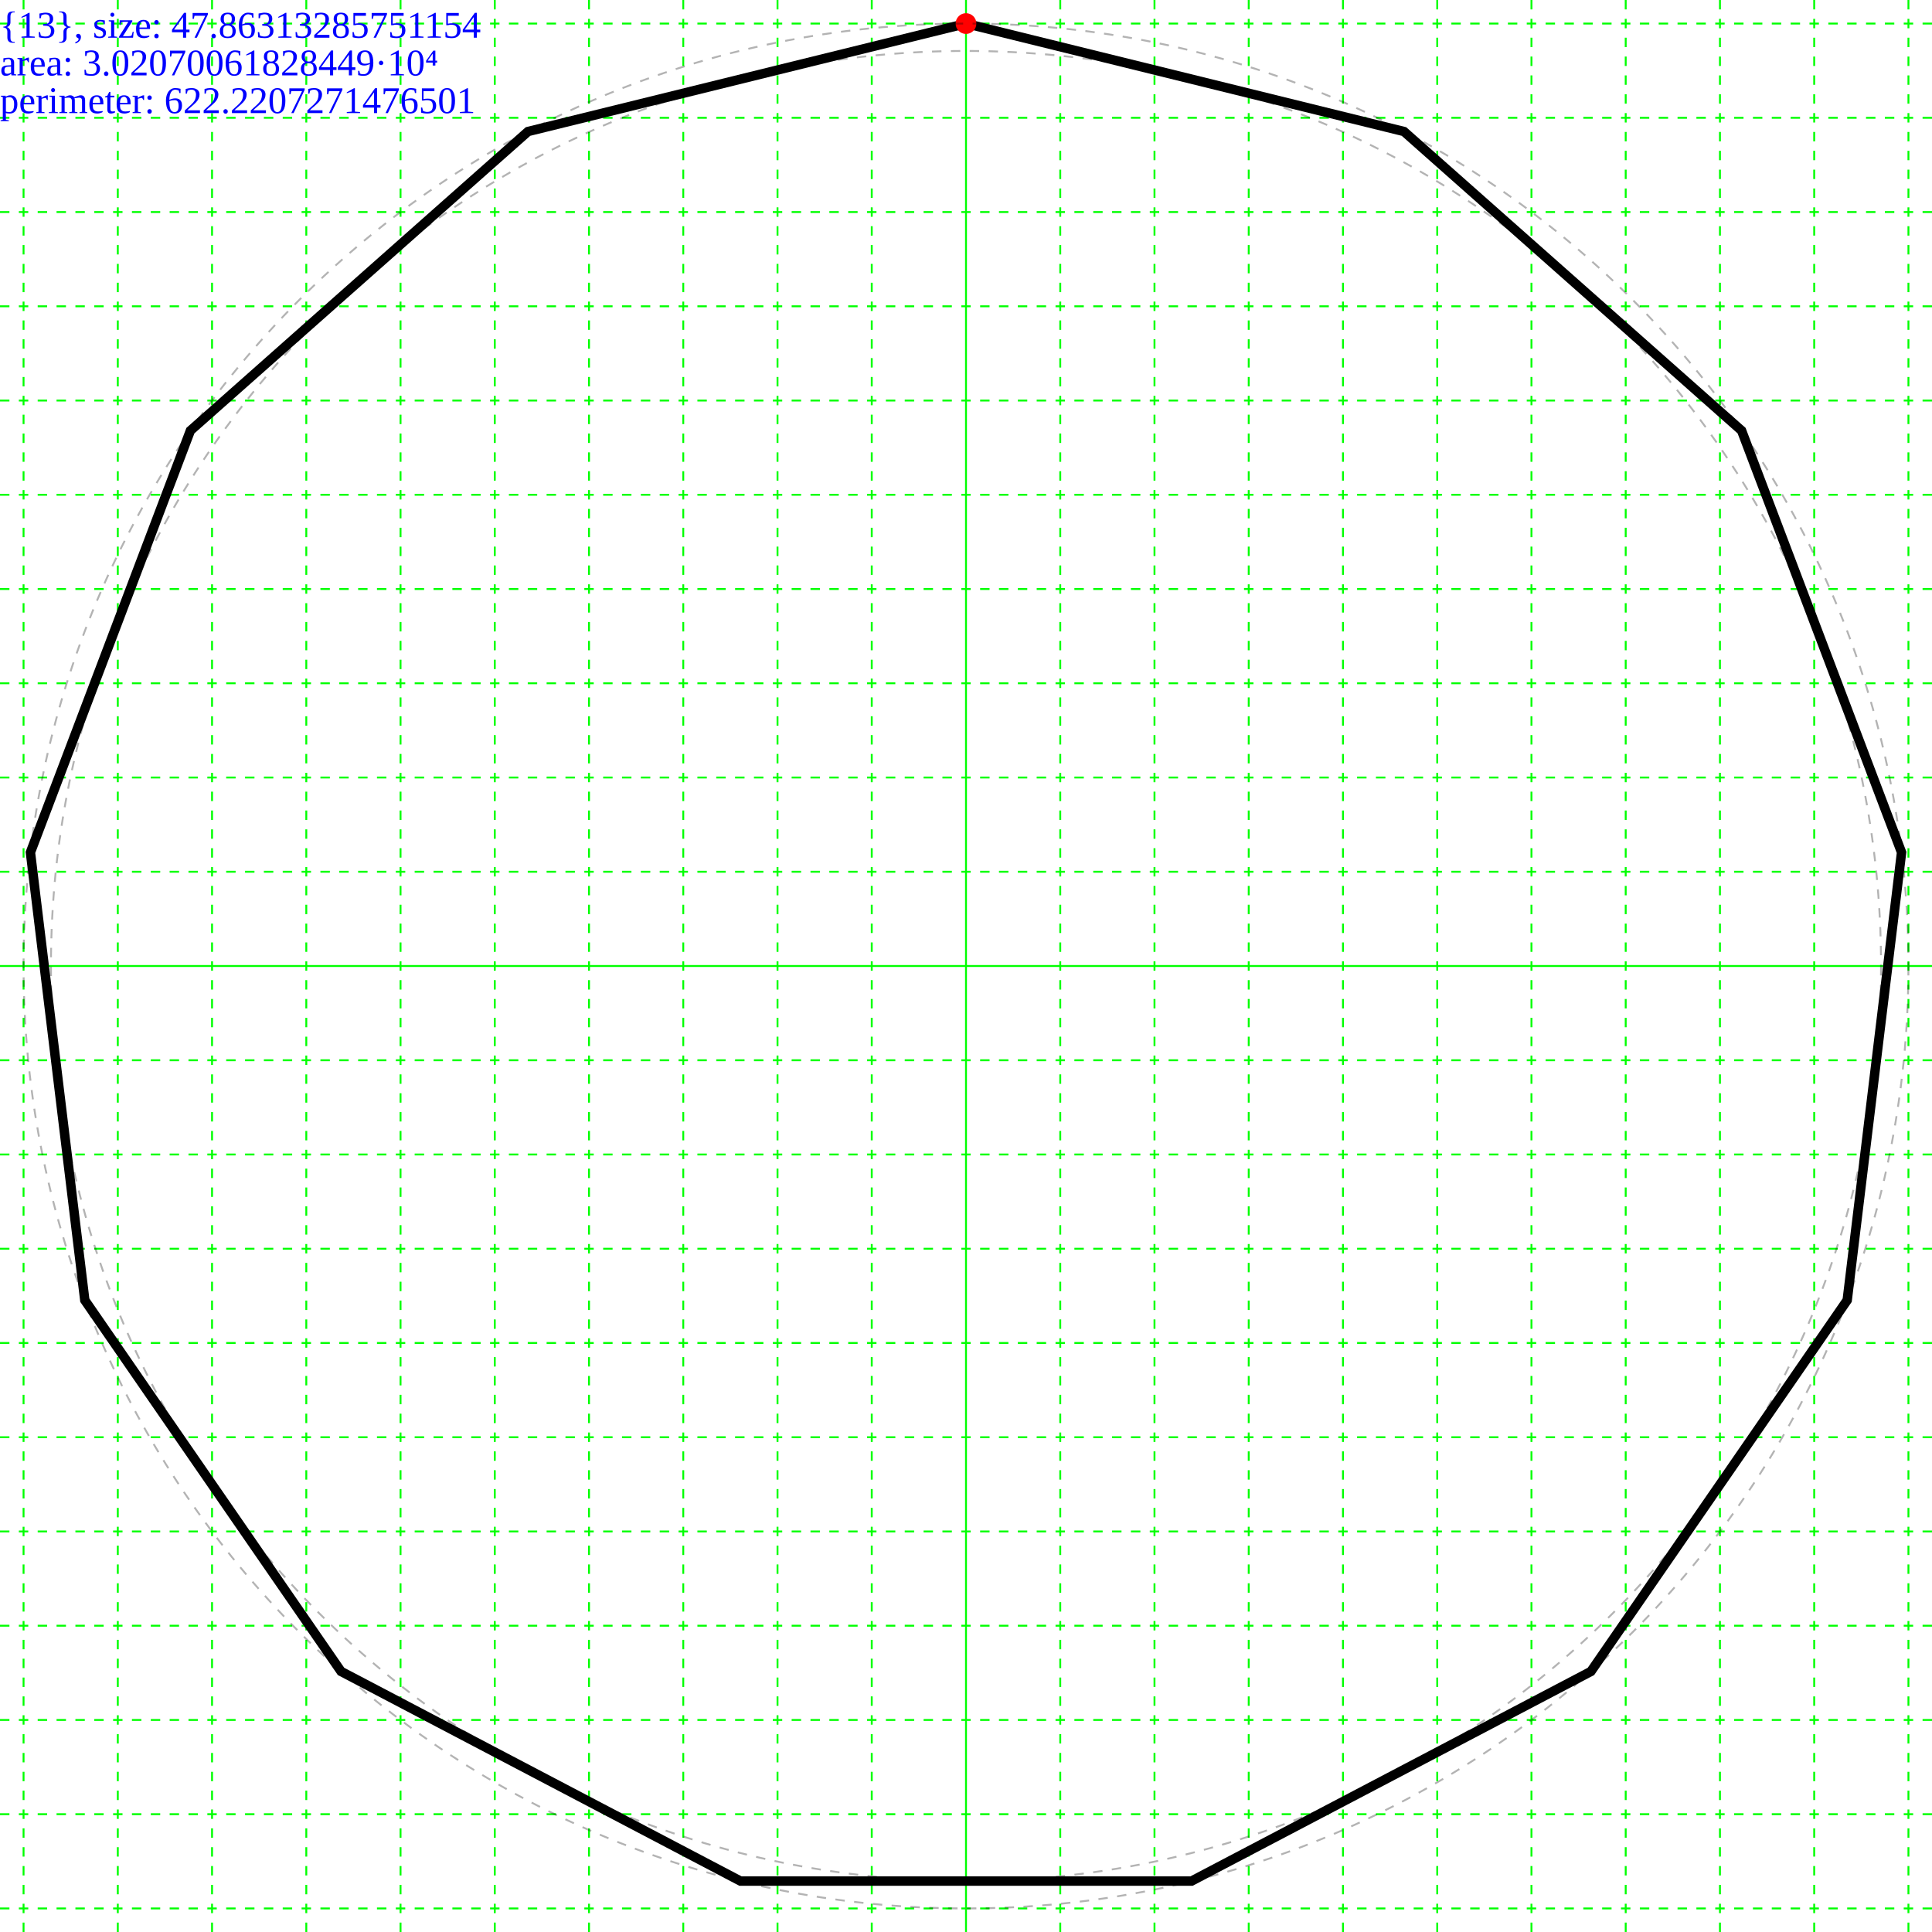
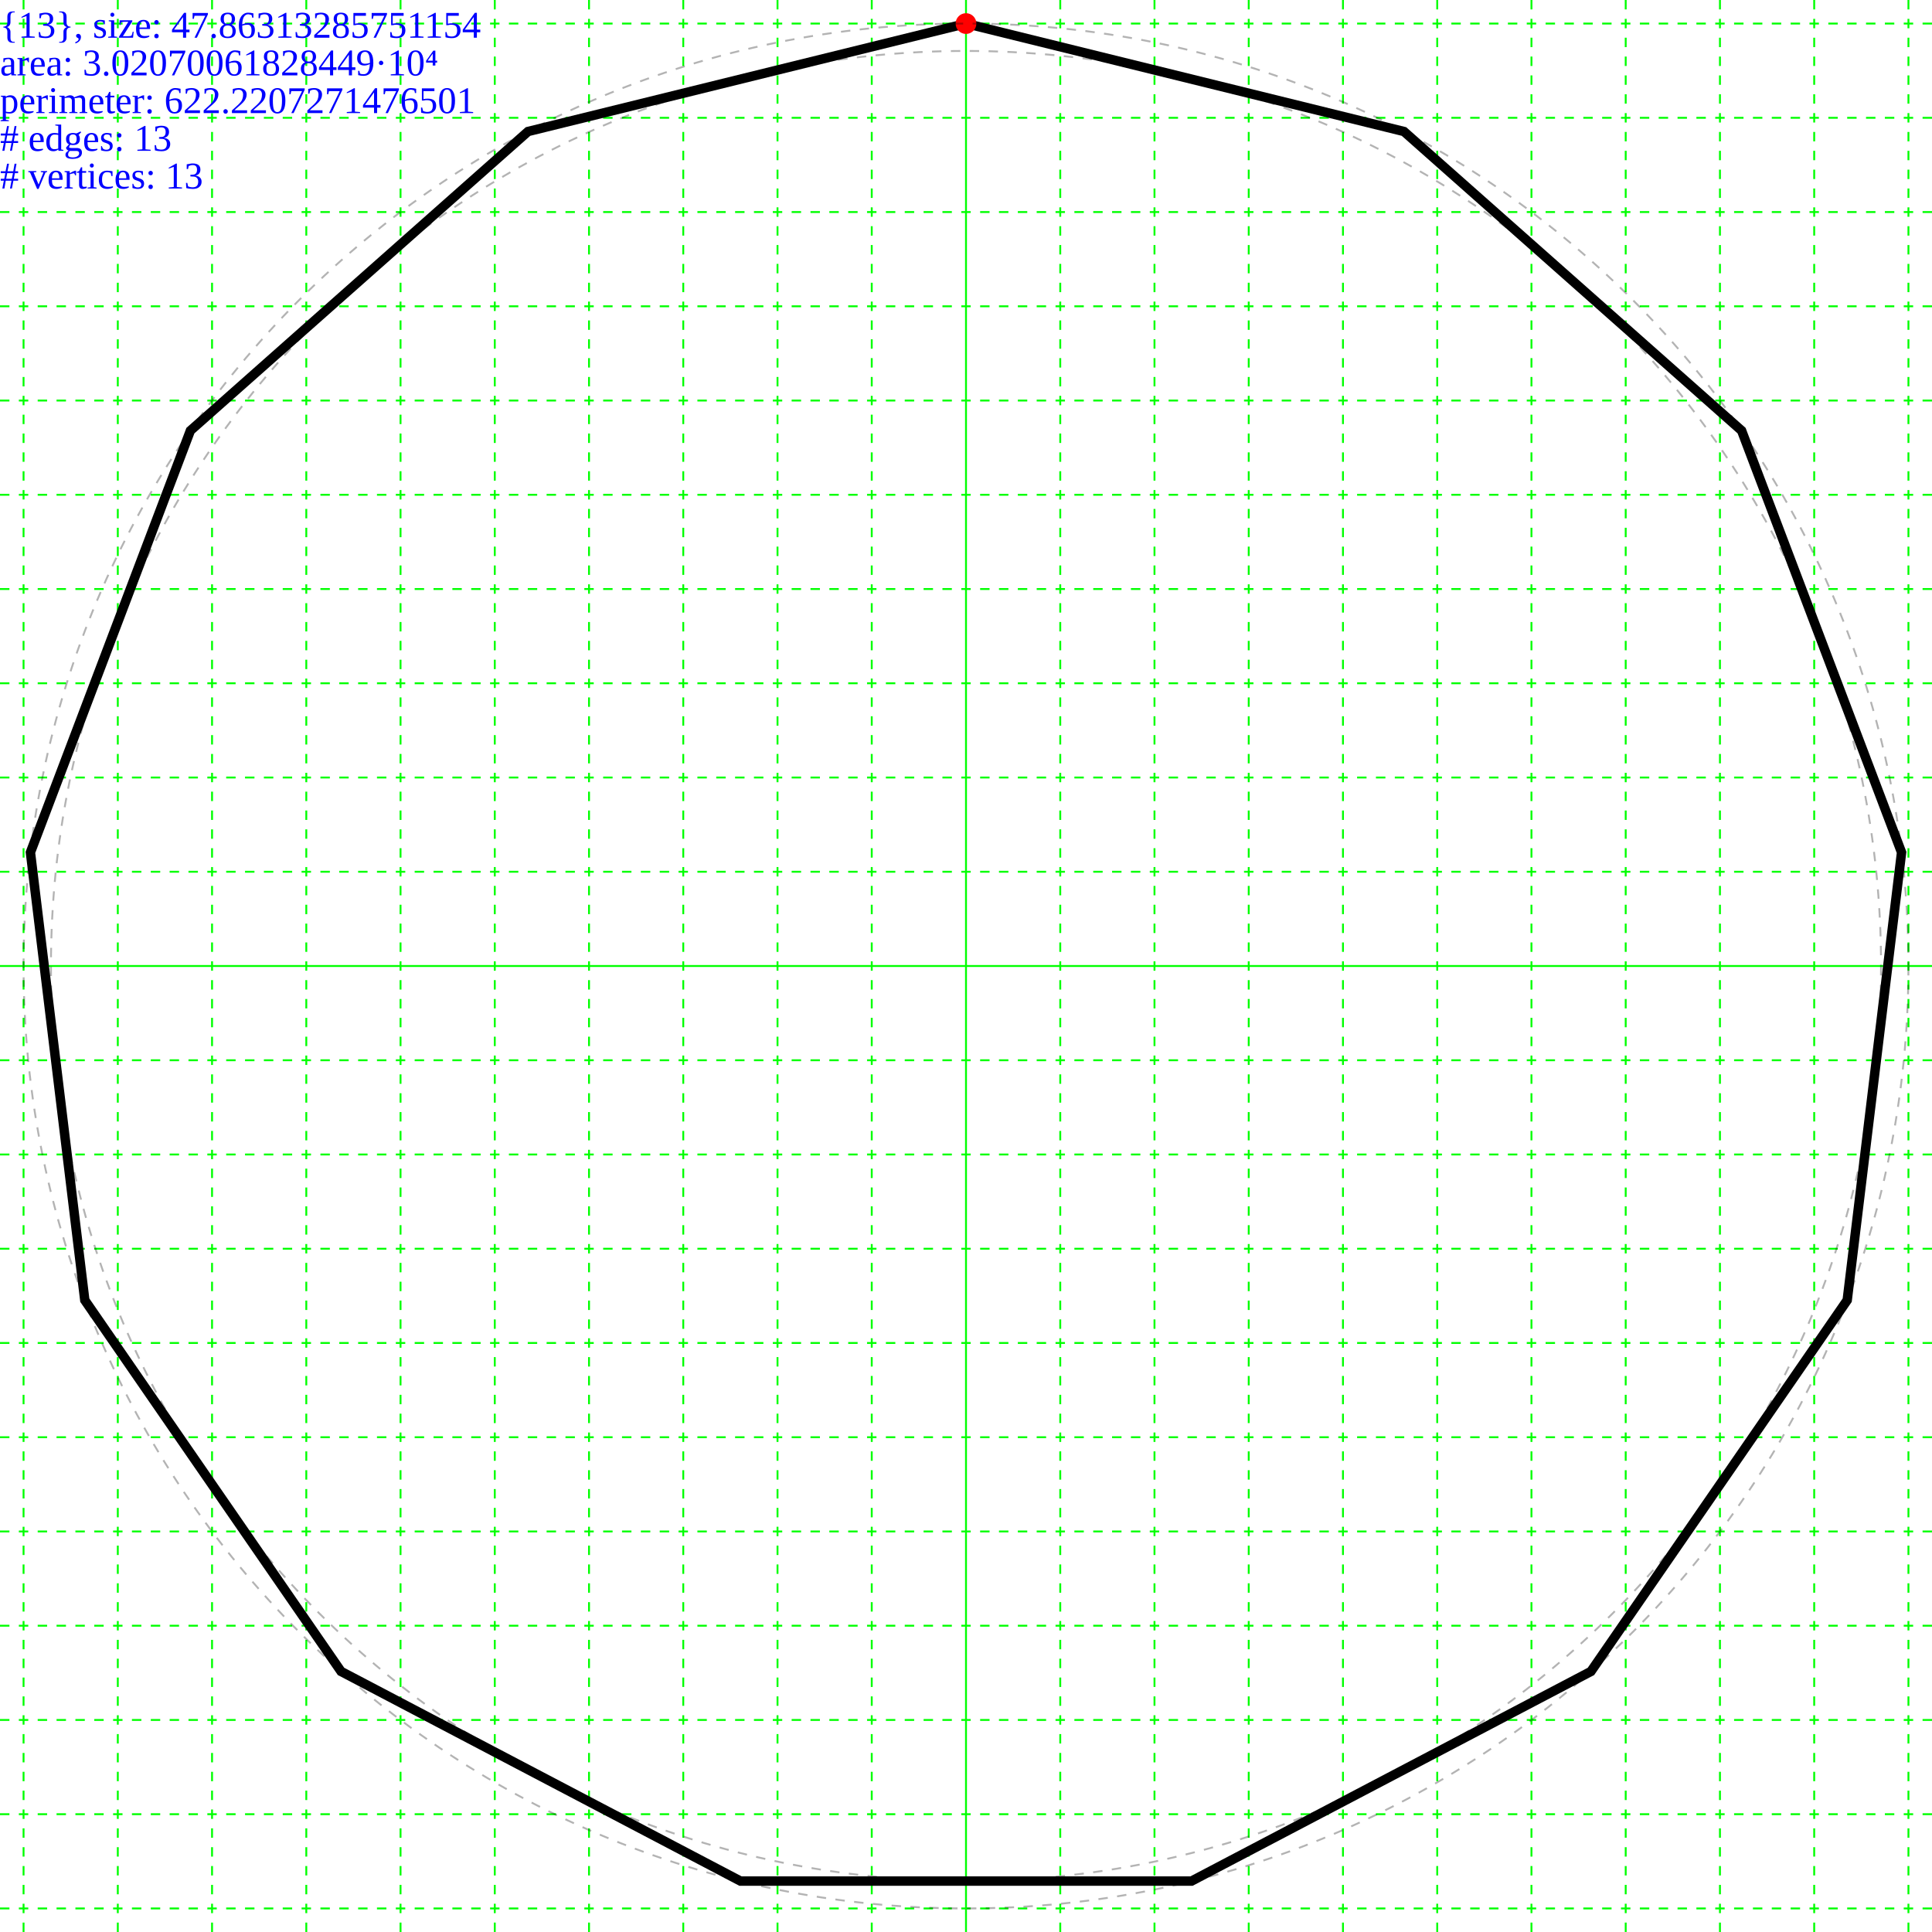
<svg xmlns="http://www.w3.org/2000/svg" height="205.0" width="205.0">
  <g id="grid">
    <line stroke="#00ff00" stroke-width="0.2" x1="102.5" x2="102.5" y1="0" y2="205.0" />
    <line stroke="#00ff00" stroke-dasharray="1,1" stroke-width="0.2" x1="112.5" x2="112.5" y1="0" y2="205" />
    <line stroke="#00ff00" stroke-dasharray="1,1" stroke-width="0.2" x1="92.5" x2="92.5" y1="0" y2="205" />
    <line stroke="#00ff00" stroke-dasharray="1,1" stroke-width="0.2" x1="122.5" x2="122.5" y1="0" y2="205" />
    <line stroke="#00ff00" stroke-dasharray="1,1" stroke-width="0.2" x1="82.5" x2="82.5" y1="0" y2="205" />
    <line stroke="#00ff00" stroke-dasharray="1,1" stroke-width="0.2" x1="132.5" x2="132.5" y1="0" y2="205" />
    <line stroke="#00ff00" stroke-dasharray="1,1" stroke-width="0.2" x1="72.5" x2="72.5" y1="0" y2="205" />
    <line stroke="#00ff00" stroke-dasharray="1,1" stroke-width="0.2" x1="142.5" x2="142.5" y1="0" y2="205" />
    <line stroke="#00ff00" stroke-dasharray="1,1" stroke-width="0.2" x1="62.5" x2="62.5" y1="0" y2="205" />
    <line stroke="#00ff00" stroke-dasharray="1,1" stroke-width="0.2" x1="152.5" x2="152.5" y1="0" y2="205" />
    <line stroke="#00ff00" stroke-dasharray="1,1" stroke-width="0.2" x1="52.5" x2="52.5" y1="0" y2="205" />
    <line stroke="#00ff00" stroke-dasharray="1,1" stroke-width="0.2" x1="162.5" x2="162.5" y1="0" y2="205" />
    <line stroke="#00ff00" stroke-dasharray="1,1" stroke-width="0.2" x1="42.5" x2="42.5" y1="0" y2="205" />
    <line stroke="#00ff00" stroke-dasharray="1,1" stroke-width="0.2" x1="172.5" x2="172.5" y1="0" y2="205" />
    <line stroke="#00ff00" stroke-dasharray="1,1" stroke-width="0.2" x1="32.5" x2="32.5" y1="0" y2="205" />
    <line stroke="#00ff00" stroke-dasharray="1,1" stroke-width="0.2" x1="182.5" x2="182.5" y1="0" y2="205" />
    <line stroke="#00ff00" stroke-dasharray="1,1" stroke-width="0.2" x1="22.5" x2="22.5" y1="0" y2="205" />
    <line stroke="#00ff00" stroke-dasharray="1,1" stroke-width="0.2" x1="192.5" x2="192.5" y1="0" y2="205" />
    <line stroke="#00ff00" stroke-dasharray="1,1" stroke-width="0.2" x1="12.5" x2="12.5" y1="0" y2="205" />
    <line stroke="#00ff00" stroke-dasharray="1,1" stroke-width="0.2" x1="202.5" x2="202.5" y1="0" y2="205" />
    <line stroke="#00ff00" stroke-dasharray="1,1" stroke-width="0.2" x1="2.5" x2="2.5" y1="0" y2="205" />
    <line stroke="#00ff00" stroke-dasharray="1,1" stroke-width="0.2" x1="212.5" x2="212.5" y1="0" y2="205" />
    <line stroke="#00ff00" stroke-dasharray="1,1" stroke-width="0.2" x1="-7.5" x2="-7.5" y1="0" y2="205" />
    <line stroke="#00ff00" stroke-width="0.2" x1="0" x2="205.0" y1="102.5" y2="102.5" />
    <line stroke="#00ff00" stroke-dasharray="1,1" stroke-width="0.2" x1="0" x2="205" y1="112.5" y2="112.5" />
    <line stroke="#00ff00" stroke-dasharray="1,1" stroke-width="0.2" x1="0" x2="205" y1="92.5" y2="92.5" />
    <line stroke="#00ff00" stroke-dasharray="1,1" stroke-width="0.2" x1="0" x2="205" y1="122.5" y2="122.5" />
    <line stroke="#00ff00" stroke-dasharray="1,1" stroke-width="0.2" x1="0" x2="205" y1="82.5" y2="82.5" />
    <line stroke="#00ff00" stroke-dasharray="1,1" stroke-width="0.2" x1="0" x2="205" y1="132.5" y2="132.5" />
    <line stroke="#00ff00" stroke-dasharray="1,1" stroke-width="0.2" x1="0" x2="205" y1="72.5" y2="72.5" />
    <line stroke="#00ff00" stroke-dasharray="1,1" stroke-width="0.2" x1="0" x2="205" y1="142.5" y2="142.5" />
    <line stroke="#00ff00" stroke-dasharray="1,1" stroke-width="0.2" x1="0" x2="205" y1="62.5" y2="62.5" />
    <line stroke="#00ff00" stroke-dasharray="1,1" stroke-width="0.2" x1="0" x2="205" y1="152.5" y2="152.5" />
    <line stroke="#00ff00" stroke-dasharray="1,1" stroke-width="0.2" x1="0" x2="205" y1="52.5" y2="52.5" />
    <line stroke="#00ff00" stroke-dasharray="1,1" stroke-width="0.2" x1="0" x2="205" y1="162.5" y2="162.5" />
    <line stroke="#00ff00" stroke-dasharray="1,1" stroke-width="0.2" x1="0" x2="205" y1="42.5" y2="42.5" />
    <line stroke="#00ff00" stroke-dasharray="1,1" stroke-width="0.2" x1="0" x2="205" y1="172.5" y2="172.5" />
    <line stroke="#00ff00" stroke-dasharray="1,1" stroke-width="0.2" x1="0" x2="205" y1="32.5" y2="32.5" />
    <line stroke="#00ff00" stroke-dasharray="1,1" stroke-width="0.2" x1="0" x2="205" y1="182.5" y2="182.5" />
    <line stroke="#00ff00" stroke-dasharray="1,1" stroke-width="0.2" x1="0" x2="205" y1="22.5" y2="22.5" />
    <line stroke="#00ff00" stroke-dasharray="1,1" stroke-width="0.2" x1="0" x2="205" y1="192.5" y2="192.5" />
    <line stroke="#00ff00" stroke-dasharray="1,1" stroke-width="0.2" x1="0" x2="205" y1="12.5" y2="12.5" />
    <line stroke="#00ff00" stroke-dasharray="1,1" stroke-width="0.2" x1="0" x2="205" y1="202.5" y2="202.5" />
    <line stroke="#00ff00" stroke-dasharray="1,1" stroke-width="0.2" x1="0" x2="205" y1="2.5" y2="2.5" />
    <line stroke="#00ff00" stroke-dasharray="1,1" stroke-width="0.2" x1="0" x2="205" y1="212.5" y2="212.5" />
    <line stroke="#00ff00" stroke-dasharray="1,1" stroke-width="0.2" x1="0" x2="205" y1="-7.5" y2="-7.5" />
    <line stroke="#00ff00" stroke-dasharray="1,1" stroke-width="0.2" x1="0" x2="205" y1="222.5" y2="222.5" />
    <line stroke="#00ff00" stroke-dasharray="1,1" stroke-width="0.2" x1="0" x2="205" y1="-17.5" y2="-17.5" />
    <line stroke="#00ff00" stroke-dasharray="1,1" stroke-width="0.2" x1="0" x2="205" y1="232.5" y2="232.5" />
    <line stroke="#00ff00" stroke-dasharray="1,1" stroke-width="0.2" x1="0" x2="205" y1="-27.5" y2="-27.5" />
    <line stroke="#00ff00" stroke-dasharray="1,1" stroke-width="0.2" x1="0" x2="205" y1="242.5" y2="242.5" />
    <line stroke="#00ff00" stroke-dasharray="1,1" stroke-width="0.2" x1="0" x2="205" y1="-37.5" y2="-37.5" />
    <line stroke="#00ff00" stroke-dasharray="1,1" stroke-width="0.2" x1="0" x2="205" y1="252.5" y2="252.5" />
    <line stroke="#00ff00" stroke-dasharray="1,1" stroke-width="0.2" x1="0" x2="205" y1="-47.5" y2="-47.5" />
    <line stroke="#00ff00" stroke-dasharray="1,1" stroke-width="0.2" x1="0" x2="205" y1="262.5" y2="262.5" />
    <line stroke="#00ff00" stroke-dasharray="1,1" stroke-width="0.2" x1="0" x2="205" y1="-57.5" y2="-57.5" />
    <line stroke="#00ff00" stroke-dasharray="1,1" stroke-width="0.2" x1="0" x2="205" y1="272.5" y2="272.5" />
    <line stroke="#00ff00" stroke-dasharray="1,1" stroke-width="0.2" x1="0" x2="205" y1="-67.5" y2="-67.5" />
    <line stroke="#00ff00" stroke-dasharray="1,1" stroke-width="0.2" x1="0" x2="205" y1="282.5" y2="282.5" />
    <line stroke="#00ff00" stroke-dasharray="1,1" stroke-width="0.2" x1="0" x2="205" y1="-77.5" y2="-77.5" />
    <line stroke="#00ff00" stroke-dasharray="1,1" stroke-width="0.2" x1="0" x2="205" y1="292.5" y2="292.5" />
    <line stroke="#00ff00" stroke-dasharray="1,1" stroke-width="0.2" x1="0" x2="205" y1="-87.5" y2="-87.5" />
    <line stroke="#00ff00" stroke-dasharray="1,1" stroke-width="0.2" x1="0" x2="205" y1="302.5" y2="302.5" />
    <line stroke="#00ff00" stroke-dasharray="1,1" stroke-width="0.2" x1="0" x2="205" y1="-97.5" y2="-97.5" />
    <line stroke="#00ff00" stroke-dasharray="1,1" stroke-width="0.2" x1="0" x2="205" y1="312.5" y2="312.5" />
    <line stroke="#00ff00" stroke-dasharray="1,1" stroke-width="0.2" x1="0" x2="205" y1="-107.5" y2="-107.5" />
  </g>
  <g>
    <text fill="blue" font-size="4.0" id="info" x="0" y="0">
      <tspan dy="4.0" x="0">{13}, size: 47.86313285751154</tspan>
      <tspan dy="4.0" x="0">area: 3.02070061828449·10⁴</tspan>
      <tspan dy="4.0" x="0">perimeter: 622.2207271476501</tspan>
+       <tspan dy="4.0" x="0"># edges: 13</tspan>
+       <tspan dy="4.0" x="0"># vertices: 13</tspan>
    </text>
  </g>
  <g>
    <polygon fill="none" points="102.5,2.5 148.972,13.954 184.798,45.694 201.771,90.446 196.002,137.96 168.812,177.351 126.432,199.594 78.568,199.594 36.188,177.351 8.998,137.96 3.229,90.446 20.202,45.694 56.028,13.954" stroke="black" stroke-width="1" />
    <circle cx="102.5" cy="2.5" fill="#ff0000" r="1.1" />
    <circle cx="102.5" cy="102.5" fill="none" r="97.094" stroke="black" stroke-dasharray="1,1" stroke-opacity="0.3" stroke-width="0.2" />
    <circle cx="102.5" cy="102.5" fill="none" r="100.0" stroke="black" stroke-dasharray="1,1" stroke-opacity="0.3" stroke-width="0.2" />
  </g>
</svg>
